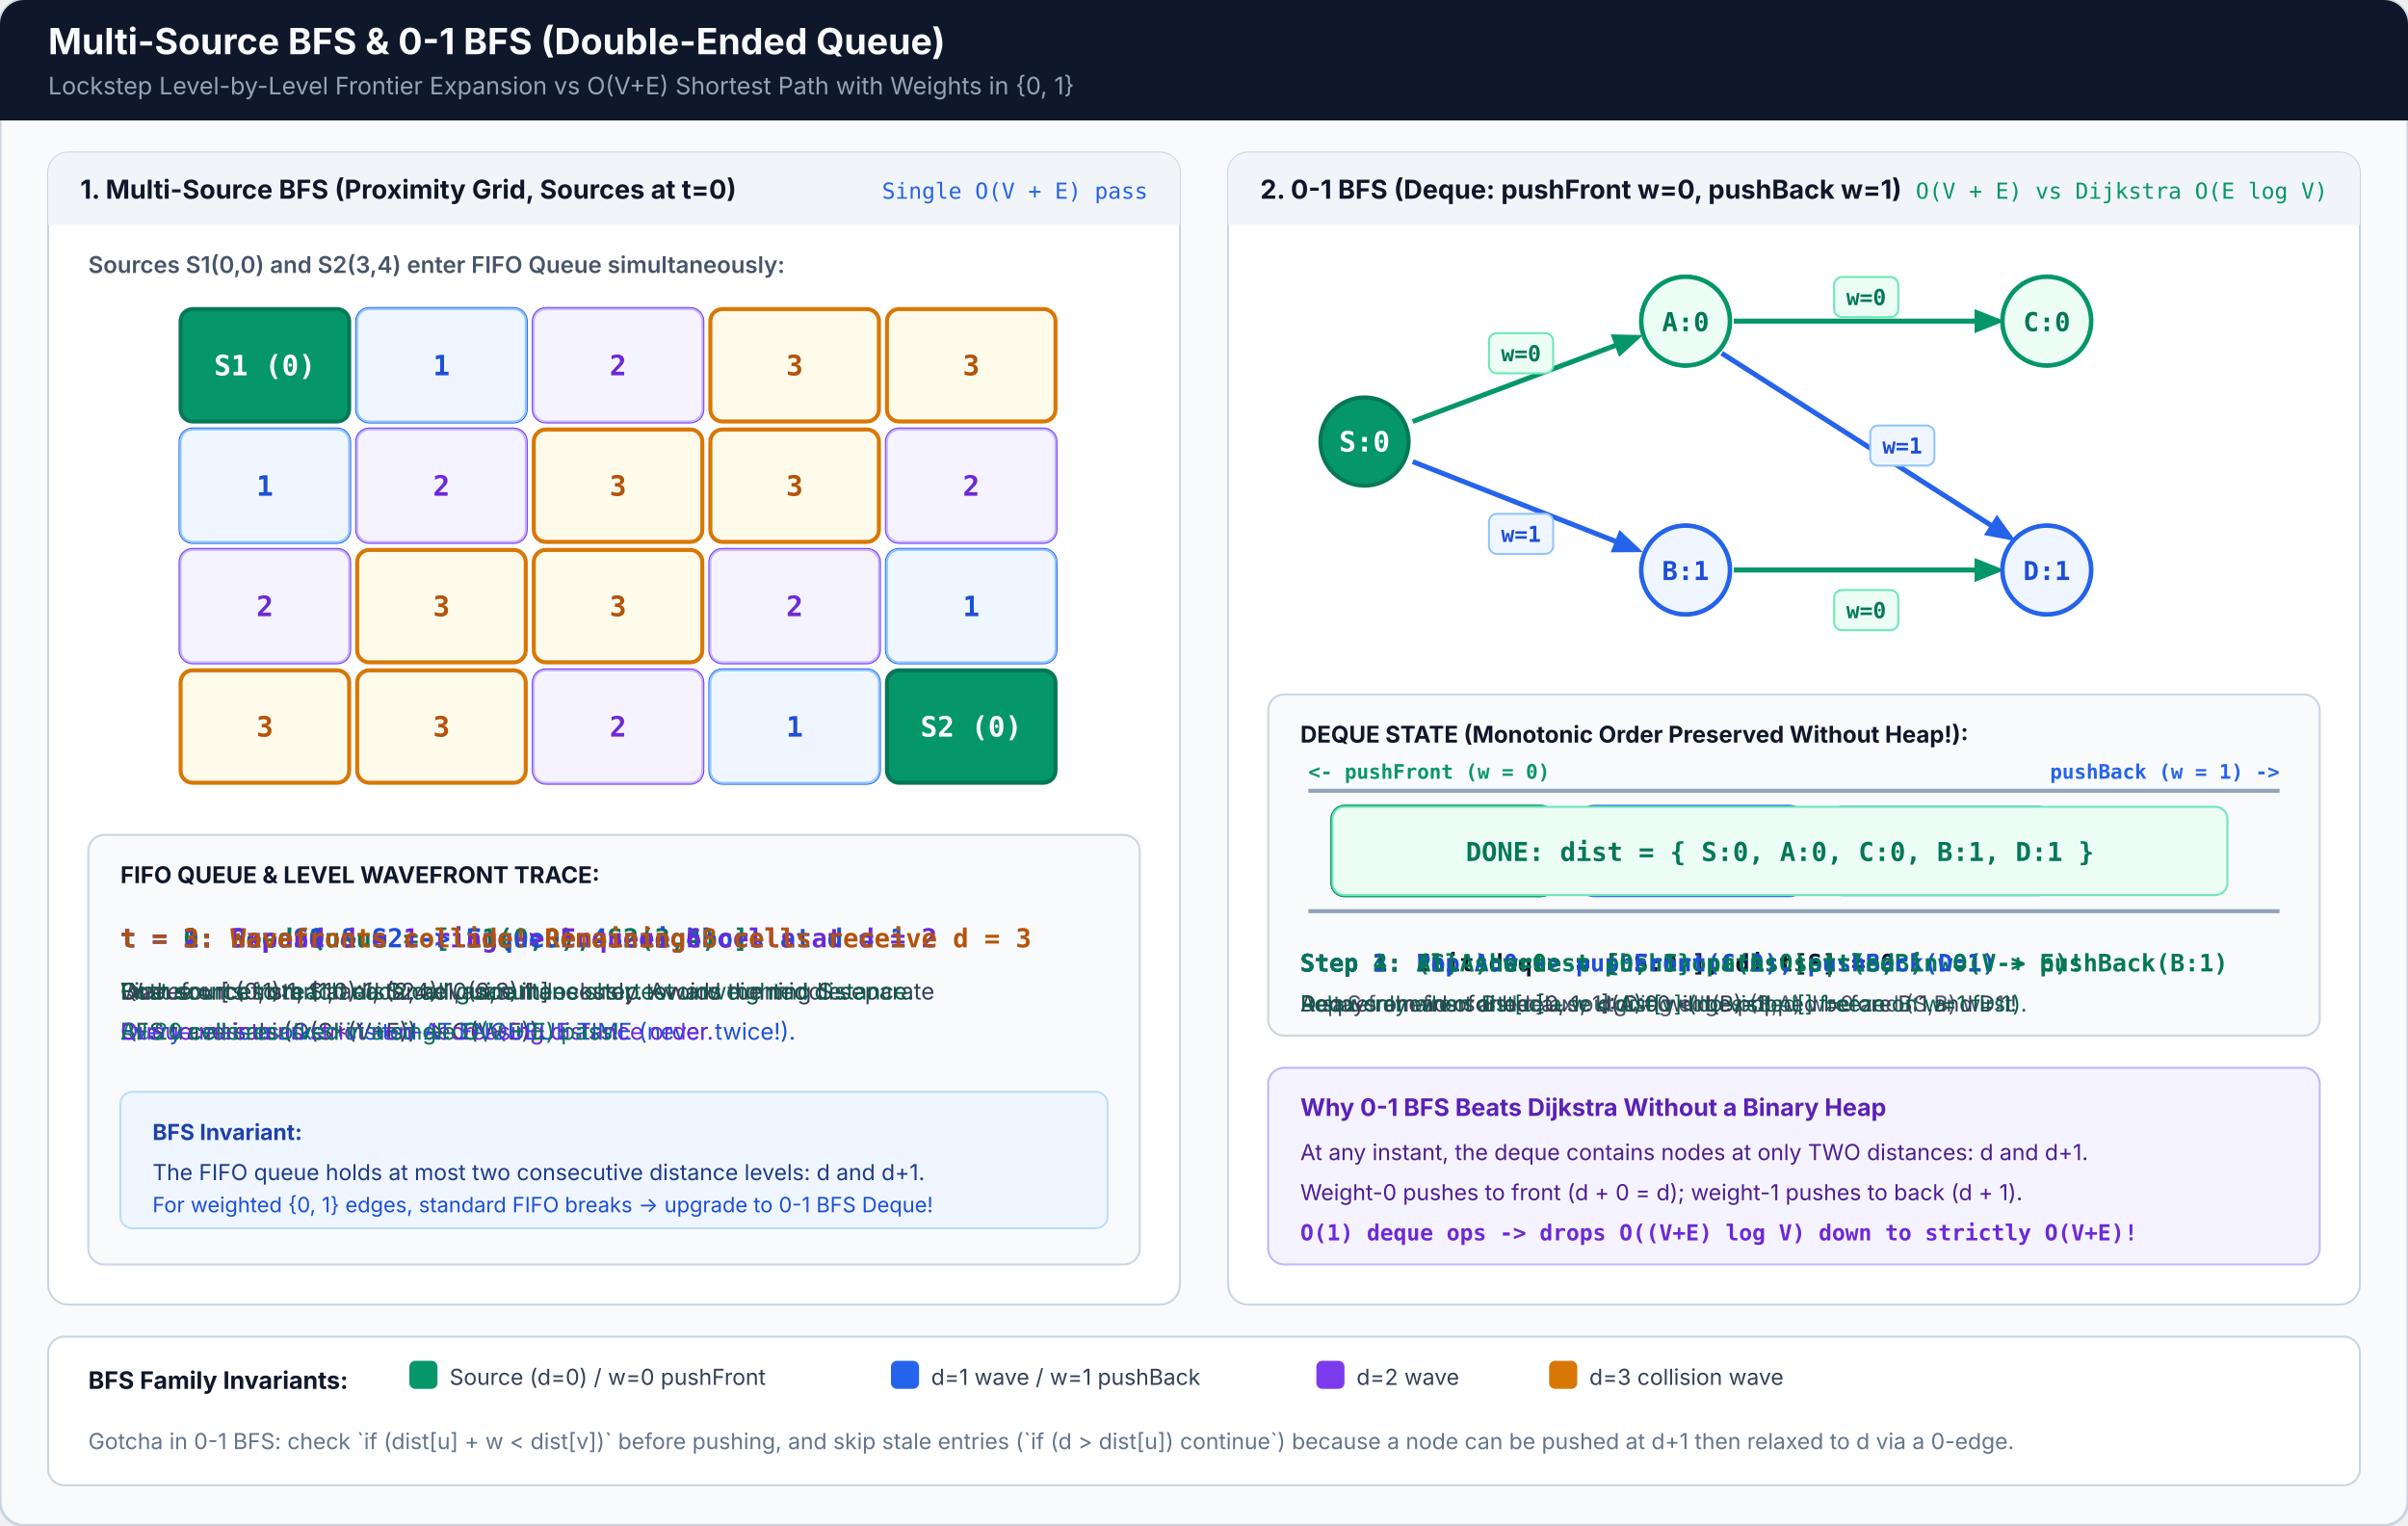
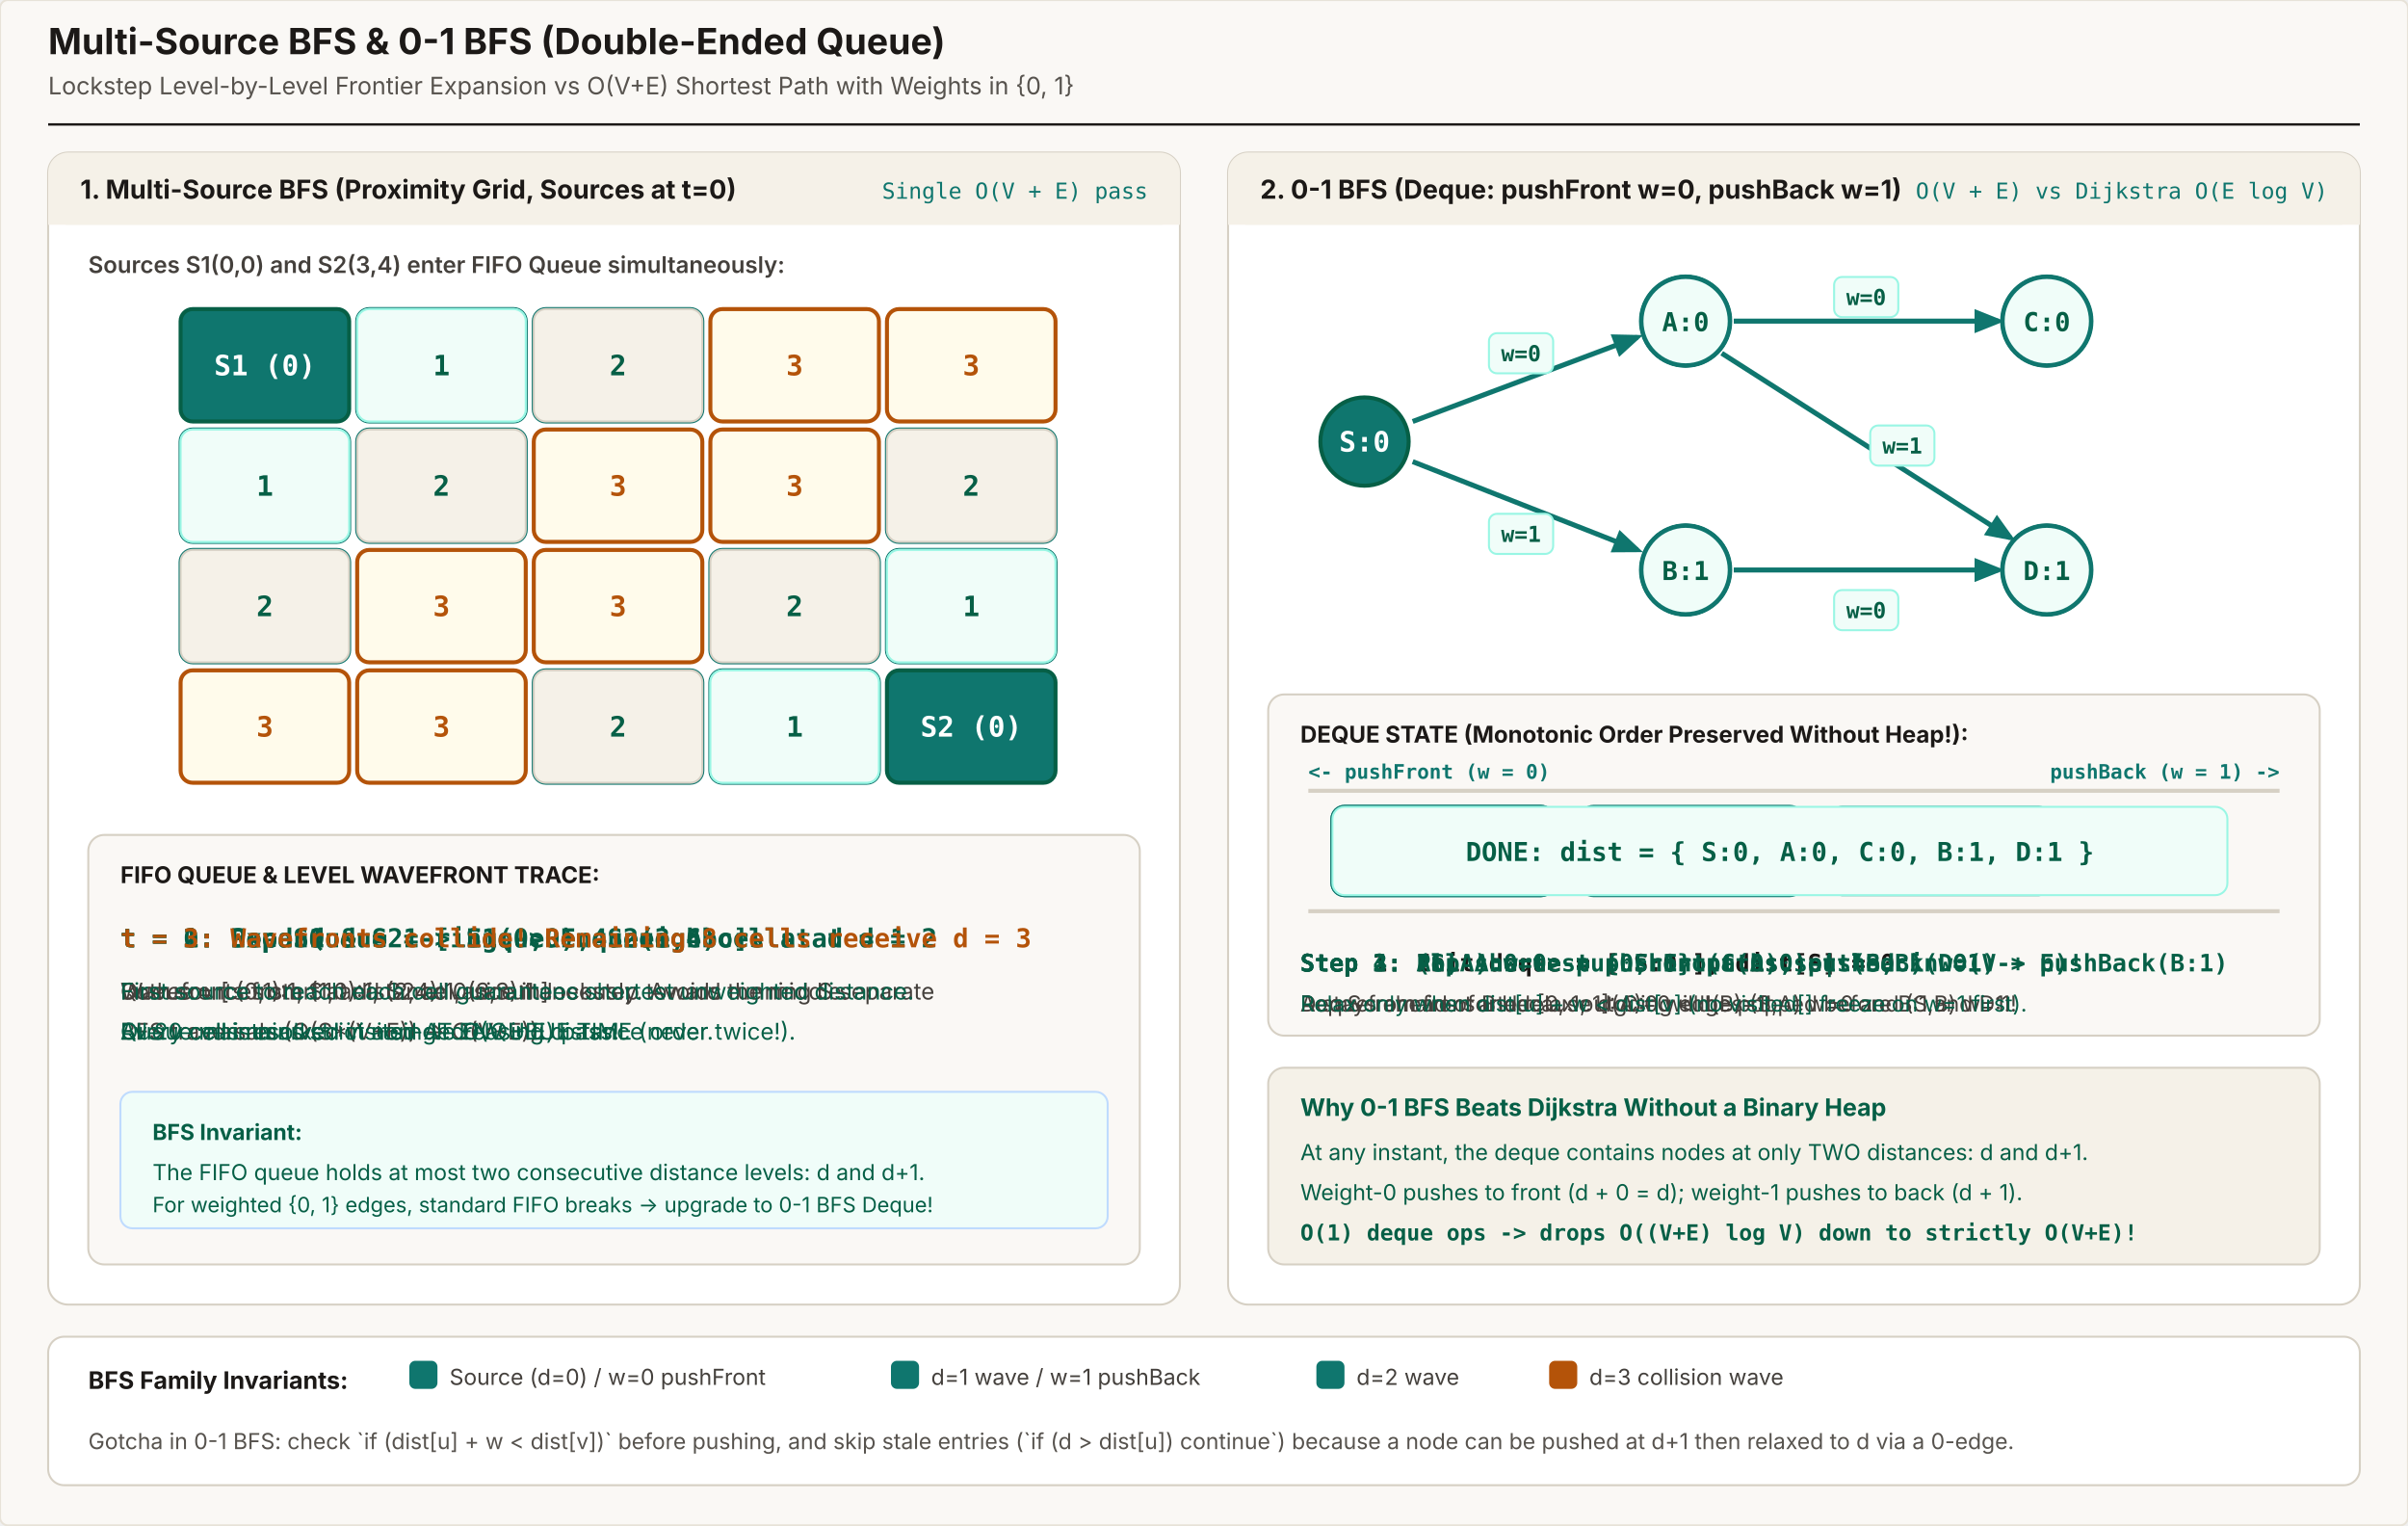
<svg xmlns="http://www.w3.org/2000/svg" viewBox="0 0 1200 760" width="1200" height="760" role="img" aria-labelledby="title desc">
  <defs>
    <marker id="arrow-slate" viewBox="0 0 10 10" refX="8" refY="5" markerWidth="6" markerHeight="6" orient="auto-start-reverse">
-       <path d="M 0 1 L 10 5 L 0 9 z" fill="#64748b" />
+       <path d="M 0 1 L 10 5 L 0 9 z" fill="#57534e" />
    </marker>
    <marker id="arrow-emerald" viewBox="0 0 10 10" refX="8" refY="5" markerWidth="6" markerHeight="6" orient="auto-start-reverse">
-       <path d="M 0 1 L 10 5 L 0 9 z" fill="#059669" />
+       <path d="M 0 1 L 10 5 L 0 9 z" fill="#0f766e" />
    </marker>
    <marker id="arrow-blue" viewBox="0 0 10 10" refX="8" refY="5" markerWidth="6" markerHeight="6" orient="auto-start-reverse">
-       <path d="M 0 1 L 10 5 L 0 9 z" fill="#2563eb" />
+       <path d="M 0 1 L 10 5 L 0 9 z" fill="#0f766e" />
    </marker>
    <style>
      .sans { font-family: ui-sans-serif, system-ui, -apple-system, sans-serif; }
      .mono { font-family: ui-monospace, SFMono-Regular, Menlo, monospace; }

      /* 4-step 10s cycle */
      @keyframes b1 { 0%, 23% { opacity: 1; } 25%, 100% { opacity: 0; } }
      @keyframes b2 { 0%, 23% { opacity: 0; } 25%, 48% { opacity: 1; } 50%, 100% { opacity: 0; } }
      @keyframes b3 { 0%, 48% { opacity: 0; } 50%, 73% { opacity: 1; } 75%, 100% { opacity: 0; } }
      @keyframes b4 { 0%, 73% { opacity: 0; } 75%, 100% { opacity: 1; } }

      .bfs-1 { animation: b1 10s linear infinite; }
      .bfs-2 { animation: b2 10s linear infinite; }
      .bfs-3 { animation: b3 10s linear infinite; }
      .bfs-4 { animation: b4 10s linear infinite; }

      @media (prefers-reduced-motion: reduce) {
        .bfs-1, .bfs-2, .bfs-3, .bfs-4 { animation: none !important; }
        .bfs-1, .bfs-2, .bfs-3 { opacity: 0; }
        .bfs-4 { opacity: 1; }
      }
    </style>
  </defs>
-   <rect x="0" y="0" width="1200" height="760" rx="12" fill="#f8fafc" stroke="#cbd5e1" stroke-width="1.5" />
-   <rect x="0" y="0" width="1200" height="60" rx="12" fill="#0f172a" />
-   <rect x="0" y="44" width="1200" height="16" fill="#0f172a" />
-   <text x="24" y="27" class="sans" font-size="18" font-weight="700" fill="#f8fafc">Multi-Source BFS &amp; 0-1 BFS (Double-Ended Queue)</text>
-   <text x="24" y="47" class="sans" font-size="12" fill="#94a3b8">Lockstep Level-by-Level Frontier Expansion vs O(V+E) Shortest Path with Weights in {0, 1}</text>
-   <rect x="24" y="76" width="564" height="574" rx="10" fill="#ffffff" stroke="#cbd5e1" />
-   <rect x="24" y="76" width="564" height="36" rx="10" fill="#f1f5f9" />
-   <rect x="24" y="102" width="564" height="10" fill="#f1f5f9" />
-   <text x="40" y="99" class="sans" font-size="13" font-weight="700" fill="#0f172a">1. Multi-Source BFS (Proximity Grid, Sources at t=0)</text>
-   <text x="572" y="99" class="mono" font-size="11" fill="#2563eb" text-anchor="end">Single O(V + E) pass</text>
-   <text x="44" y="136" class="sans" font-size="11.5" font-weight="600" fill="#475569">Sources S1(0,0) and S2(3,4) enter FIFO Queue simultaneously:</text>
+   <rect x="0" y="0" width="1200" height="760" rx="4" fill="#faf8f5" stroke="#e7e2d8" stroke-width="1" />
+   <line x1="24" y1="62" x2="1176" y2="62" stroke="#1c1917" stroke-width="1.2" />
+   <text x="24" y="27" class="sans" font-size="18" font-weight="700" fill="#1c1917" font-family="Georgia, 'Times New Roman', serif">Multi-Source BFS &amp; 0-1 BFS (Double-Ended Queue)</text>
+   <text x="24" y="47" class="sans" font-size="12" fill="#57534e" font-family="ui-sans-serif, system-ui, -apple-system, sans-serif">Lockstep Level-by-Level Frontier Expansion vs O(V+E) Shortest Path with Weights in {0, 1}</text>
+   <rect x="24" y="76" width="564" height="574" rx="10" fill="#ffffff" stroke="#d6d0c4" />
+   <rect x="24" y="76" width="564" height="36" rx="10" fill="#f5f1e8" />
+   <rect x="24" y="102" width="564" height="10" fill="#f5f1e8" />
+   <text x="40" y="99" class="sans" font-size="13" font-weight="700" fill="#1c1917">1. Multi-Source BFS (Proximity Grid, Sources at t=0)</text>
+   <text x="572" y="99" class="mono" font-size="11" fill="#0f766e" text-anchor="end">Single O(V + E) pass</text>
+   <text x="44" y="136" class="sans" font-size="11.5" font-weight="600" fill="#44403c">Sources S1(0,0) and S2(3,4) enter FIFO Queue simultaneously:</text>
  <g transform="translate(90, 154)" class="mono" font-size="14" font-weight="700" text-anchor="middle">
-     <g fill="#f8fafc" stroke="#cbd5e1" stroke-width="1.5">
+     <g fill="#faf8f5" stroke="#d6d0c4" stroke-width="1.5">
      <rect x="0" y="0" width="84" height="56" rx="6" />
      <rect x="88" y="0" width="84" height="56" rx="6" />
      <rect x="176" y="0" width="84" height="56" rx="6" />
      <rect x="264" y="0" width="84" height="56" rx="6" />
      <rect x="352" y="0" width="84" height="56" rx="6" />
      <rect x="0" y="60" width="84" height="56" rx="6" />
      <rect x="88" y="60" width="84" height="56" rx="6" />
      <rect x="176" y="60" width="84" height="56" rx="6" />
      <rect x="264" y="60" width="84" height="56" rx="6" />
      <rect x="352" y="60" width="84" height="56" rx="6" />
      <rect x="0" y="120" width="84" height="56" rx="6" />
      <rect x="88" y="120" width="84" height="56" rx="6" />
      <rect x="176" y="120" width="84" height="56" rx="6" />
      <rect x="264" y="120" width="84" height="56" rx="6" />
      <rect x="352" y="120" width="84" height="56" rx="6" />
      <rect x="0" y="180" width="84" height="56" rx="6" />
      <rect x="88" y="180" width="84" height="56" rx="6" />
      <rect x="176" y="180" width="84" height="56" rx="6" />
      <rect x="264" y="180" width="84" height="56" rx="6" />
      <rect x="352" y="180" width="84" height="56" rx="6" />
    </g>
    <g>
-       <rect x="0" y="0" width="84" height="56" rx="6" fill="#059669" stroke="#047857" stroke-width="2" />
+       <rect x="0" y="0" width="84" height="56" rx="6" fill="#0f766e" stroke="#065f46" stroke-width="2" />
      <text x="42" y="33" fill="#ffffff">S1 (0)</text>
-       <rect x="352" y="180" width="84" height="56" rx="6" fill="#059669" stroke="#047857" stroke-width="2" />
+       <rect x="352" y="180" width="84" height="56" rx="6" fill="#0f766e" stroke="#065f46" stroke-width="2" />
      <text x="394" y="213" fill="#ffffff">S2 (0)</text>
    </g>
    <g class="bfs-2">
-       <rect x="88" y="0" width="84" height="56" rx="6" fill="#dbeafe" stroke="#2563eb" stroke-width="2" />
-       <text x="130" y="33" fill="#1d4ed8">1</text>
-       <rect x="0" y="60" width="84" height="56" rx="6" fill="#dbeafe" stroke="#2563eb" stroke-width="2" />
-       <text x="42" y="93" fill="#1d4ed8">1</text>
-       <rect x="352" y="120" width="84" height="56" rx="6" fill="#dbeafe" stroke="#2563eb" stroke-width="2" />
-       <text x="394" y="153" fill="#1d4ed8">1</text>
-       <rect x="264" y="180" width="84" height="56" rx="6" fill="#dbeafe" stroke="#2563eb" stroke-width="2" />
-       <text x="306" y="213" fill="#1d4ed8">1</text>
+       <rect x="88" y="0" width="84" height="56" rx="6" fill="#f0fdf9" stroke="#0f766e" stroke-width="2" />
+       <text x="130" y="33" fill="#065f46">1</text>
+       <rect x="0" y="60" width="84" height="56" rx="6" fill="#f0fdf9" stroke="#0f766e" stroke-width="2" />
+       <text x="42" y="93" fill="#065f46">1</text>
+       <rect x="352" y="120" width="84" height="56" rx="6" fill="#f0fdf9" stroke="#0f766e" stroke-width="2" />
+       <text x="394" y="153" fill="#065f46">1</text>
+       <rect x="264" y="180" width="84" height="56" rx="6" fill="#f0fdf9" stroke="#0f766e" stroke-width="2" />
+       <text x="306" y="213" fill="#065f46">1</text>
    </g>
    <g class="bfs-3">
-       <rect x="88" y="0" width="84" height="56" rx="6" fill="#eff6ff" stroke="#93c5fd" />
-       <text x="130" y="33" fill="#1d4ed8">1</text>
-       <rect x="0" y="60" width="84" height="56" rx="6" fill="#eff6ff" stroke="#93c5fd" />
-       <text x="42" y="93" fill="#1d4ed8">1</text>
-       <rect x="352" y="120" width="84" height="56" rx="6" fill="#eff6ff" stroke="#93c5fd" />
-       <text x="394" y="153" fill="#1d4ed8">1</text>
-       <rect x="264" y="180" width="84" height="56" rx="6" fill="#eff6ff" stroke="#93c5fd" />
-       <text x="306" y="213" fill="#1d4ed8">1</text>
-       <rect x="176" y="0" width="84" height="56" rx="6" fill="#ede9fe" stroke="#7c3aed" stroke-width="2" />
-       <text x="218" y="33" fill="#6d28d9">2</text>
-       <rect x="88" y="60" width="84" height="56" rx="6" fill="#ede9fe" stroke="#7c3aed" stroke-width="2" />
-       <text x="130" y="93" fill="#6d28d9">2</text>
-       <rect x="0" y="120" width="84" height="56" rx="6" fill="#ede9fe" stroke="#7c3aed" stroke-width="2" />
-       <text x="42" y="153" fill="#6d28d9">2</text>
-       <rect x="352" y="60" width="84" height="56" rx="6" fill="#ede9fe" stroke="#7c3aed" stroke-width="2" />
-       <text x="394" y="93" fill="#6d28d9">2</text>
-       <rect x="264" y="120" width="84" height="56" rx="6" fill="#ede9fe" stroke="#7c3aed" stroke-width="2" />
-       <text x="306" y="153" fill="#6d28d9">2</text>
-       <rect x="176" y="180" width="84" height="56" rx="6" fill="#ede9fe" stroke="#7c3aed" stroke-width="2" />
-       <text x="218" y="213" fill="#6d28d9">2</text>
+       <rect x="88" y="0" width="84" height="56" rx="6" fill="#f0fdf9" stroke="#99f6e4" />
+       <text x="130" y="33" fill="#065f46">1</text>
+       <rect x="0" y="60" width="84" height="56" rx="6" fill="#f0fdf9" stroke="#99f6e4" />
+       <text x="42" y="93" fill="#065f46">1</text>
+       <rect x="352" y="120" width="84" height="56" rx="6" fill="#f0fdf9" stroke="#99f6e4" />
+       <text x="394" y="153" fill="#065f46">1</text>
+       <rect x="264" y="180" width="84" height="56" rx="6" fill="#f0fdf9" stroke="#99f6e4" />
+       <text x="306" y="213" fill="#065f46">1</text>
+       <rect x="176" y="0" width="84" height="56" rx="6" fill="#f5f1e8" stroke="#0f766e" stroke-width="2" />
+       <text x="218" y="33" fill="#065f46">2</text>
+       <rect x="88" y="60" width="84" height="56" rx="6" fill="#f5f1e8" stroke="#0f766e" stroke-width="2" />
+       <text x="130" y="93" fill="#065f46">2</text>
+       <rect x="0" y="120" width="84" height="56" rx="6" fill="#f5f1e8" stroke="#0f766e" stroke-width="2" />
+       <text x="42" y="153" fill="#065f46">2</text>
+       <rect x="352" y="60" width="84" height="56" rx="6" fill="#f5f1e8" stroke="#0f766e" stroke-width="2" />
+       <text x="394" y="93" fill="#065f46">2</text>
+       <rect x="264" y="120" width="84" height="56" rx="6" fill="#f5f1e8" stroke="#0f766e" stroke-width="2" />
+       <text x="306" y="153" fill="#065f46">2</text>
+       <rect x="176" y="180" width="84" height="56" rx="6" fill="#f5f1e8" stroke="#0f766e" stroke-width="2" />
+       <text x="218" y="213" fill="#065f46">2</text>
    </g>
    <g class="bfs-4">
-       <rect x="88" y="0" width="84" height="56" rx="6" fill="#eff6ff" stroke="#93c5fd" />
-       <text x="130" y="33" fill="#1d4ed8">1</text>
-       <rect x="0" y="60" width="84" height="56" rx="6" fill="#eff6ff" stroke="#93c5fd" />
-       <text x="42" y="93" fill="#1d4ed8">1</text>
-       <rect x="352" y="120" width="84" height="56" rx="6" fill="#eff6ff" stroke="#93c5fd" />
-       <text x="394" y="153" fill="#1d4ed8">1</text>
-       <rect x="264" y="180" width="84" height="56" rx="6" fill="#eff6ff" stroke="#93c5fd" />
-       <text x="306" y="213" fill="#1d4ed8">1</text>
-       <rect x="176" y="0" width="84" height="56" rx="6" fill="#f5f3ff" stroke="#c4b5fd" />
-       <text x="218" y="33" fill="#6d28d9">2</text>
-       <rect x="88" y="60" width="84" height="56" rx="6" fill="#f5f3ff" stroke="#c4b5fd" />
-       <text x="130" y="93" fill="#6d28d9">2</text>
-       <rect x="0" y="120" width="84" height="56" rx="6" fill="#f5f3ff" stroke="#c4b5fd" />
-       <text x="42" y="153" fill="#6d28d9">2</text>
-       <rect x="352" y="60" width="84" height="56" rx="6" fill="#f5f3ff" stroke="#c4b5fd" />
-       <text x="394" y="93" fill="#6d28d9">2</text>
-       <rect x="264" y="120" width="84" height="56" rx="6" fill="#f5f3ff" stroke="#c4b5fd" />
-       <text x="306" y="153" fill="#6d28d9">2</text>
-       <rect x="176" y="180" width="84" height="56" rx="6" fill="#f5f3ff" stroke="#c4b5fd" />
-       <text x="218" y="213" fill="#6d28d9">2</text>
-       <rect x="264" y="0" width="84" height="56" rx="6" fill="#fffbeb" stroke="#d97706" stroke-width="2" />
+       <rect x="88" y="0" width="84" height="56" rx="6" fill="#f0fdf9" stroke="#99f6e4" />
+       <text x="130" y="33" fill="#065f46">1</text>
+       <rect x="0" y="60" width="84" height="56" rx="6" fill="#f0fdf9" stroke="#99f6e4" />
+       <text x="42" y="93" fill="#065f46">1</text>
+       <rect x="352" y="120" width="84" height="56" rx="6" fill="#f0fdf9" stroke="#99f6e4" />
+       <text x="394" y="153" fill="#065f46">1</text>
+       <rect x="264" y="180" width="84" height="56" rx="6" fill="#f0fdf9" stroke="#99f6e4" />
+       <text x="306" y="213" fill="#065f46">1</text>
+       <rect x="176" y="0" width="84" height="56" rx="6" fill="#f5f1e8" stroke="#d6d0c4" />
+       <text x="218" y="33" fill="#065f46">2</text>
+       <rect x="88" y="60" width="84" height="56" rx="6" fill="#f5f1e8" stroke="#d6d0c4" />
+       <text x="130" y="93" fill="#065f46">2</text>
+       <rect x="0" y="120" width="84" height="56" rx="6" fill="#f5f1e8" stroke="#d6d0c4" />
+       <text x="42" y="153" fill="#065f46">2</text>
+       <rect x="352" y="60" width="84" height="56" rx="6" fill="#f5f1e8" stroke="#d6d0c4" />
+       <text x="394" y="93" fill="#065f46">2</text>
+       <rect x="264" y="120" width="84" height="56" rx="6" fill="#f5f1e8" stroke="#d6d0c4" />
+       <text x="306" y="153" fill="#065f46">2</text>
+       <rect x="176" y="180" width="84" height="56" rx="6" fill="#f5f1e8" stroke="#d6d0c4" />
+       <text x="218" y="213" fill="#065f46">2</text>
+       <rect x="264" y="0" width="84" height="56" rx="6" fill="#fffbeb" stroke="#b45309" stroke-width="2" />
      <text x="306" y="33" fill="#b45309">3</text>
-       <rect x="352" y="0" width="84" height="56" rx="6" fill="#fffbeb" stroke="#d97706" stroke-width="2" />
+       <rect x="352" y="0" width="84" height="56" rx="6" fill="#fffbeb" stroke="#b45309" stroke-width="2" />
      <text x="394" y="33" fill="#b45309">3</text>
-       <rect x="176" y="60" width="84" height="56" rx="6" fill="#fffbeb" stroke="#d97706" stroke-width="2" />
+       <rect x="176" y="60" width="84" height="56" rx="6" fill="#fffbeb" stroke="#b45309" stroke-width="2" />
      <text x="218" y="93" fill="#b45309">3</text>
-       <rect x="264" y="60" width="84" height="56" rx="6" fill="#fffbeb" stroke="#d97706" stroke-width="2" />
+       <rect x="264" y="60" width="84" height="56" rx="6" fill="#fffbeb" stroke="#b45309" stroke-width="2" />
      <text x="306" y="93" fill="#b45309">3</text>
-       <rect x="88" y="120" width="84" height="56" rx="6" fill="#fffbeb" stroke="#d97706" stroke-width="2" />
+       <rect x="88" y="120" width="84" height="56" rx="6" fill="#fffbeb" stroke="#b45309" stroke-width="2" />
      <text x="130" y="153" fill="#b45309">3</text>
-       <rect x="176" y="120" width="84" height="56" rx="6" fill="#fffbeb" stroke="#d97706" stroke-width="2" />
+       <rect x="176" y="120" width="84" height="56" rx="6" fill="#fffbeb" stroke="#b45309" stroke-width="2" />
      <text x="218" y="153" fill="#b45309">3</text>
-       <rect x="0" y="180" width="84" height="56" rx="6" fill="#fffbeb" stroke="#d97706" stroke-width="2" />
+       <rect x="0" y="180" width="84" height="56" rx="6" fill="#fffbeb" stroke="#b45309" stroke-width="2" />
      <text x="42" y="213" fill="#b45309">3</text>
-       <rect x="88" y="180" width="84" height="56" rx="6" fill="#fffbeb" stroke="#d97706" stroke-width="2" />
+       <rect x="88" y="180" width="84" height="56" rx="6" fill="#fffbeb" stroke="#b45309" stroke-width="2" />
      <text x="130" y="213" fill="#b45309">3</text>
    </g>
  </g>
-   <rect x="44" y="416" width="524" height="214" rx="8" fill="#f8fafc" stroke="#cbd5e1" />
-   <text x="60" y="440" class="sans" font-size="11.5" font-weight="700" fill="#0f172a">FIFO QUEUE &amp; LEVEL WAVEFRONT TRACE:</text>
+   <rect x="44" y="416" width="524" height="214" rx="8" fill="#faf8f5" stroke="#d6d0c4" />
+   <text x="60" y="440" class="sans" font-size="11.5" font-weight="700" fill="#1c1917">FIFO QUEUE &amp; LEVEL WAVEFRONT TRACE:</text>
  <g class="bfs-1">
-     <text x="60" y="472" class="mono" font-size="13" font-weight="700" fill="#047857">t = 0: Seed Queue = [ S1(0,0), S2(3,4) ]</text>
-     <text x="60" y="498" class="sans" font-size="11.5" fill="#334155">Both sources start at distance 0 simultaneously. Avoids running S separate</text>
-     <text x="60" y="518" class="sans" font-size="11.5" fill="#334155">BFS traversals (O(S*(V+E)) -&gt; O(V+E)).</text>
+     <text x="60" y="472" class="mono" font-size="13" font-weight="700" fill="#065f46">t = 0: Seed Queue = [ S1(0,0), S2(3,4) ]</text>
+     <text x="60" y="498" class="sans" font-size="11.5" fill="#44403c">Both sources start at distance 0 simultaneously. Avoids running S separate</text>
+     <text x="60" y="518" class="sans" font-size="11.5" fill="#44403c">BFS traversals (O(S*(V+E)) -&gt; O(V+E)).</text>
  </g>
  <g class="bfs-2">
-     <text x="60" y="472" class="mono" font-size="13" font-weight="700" fill="#1d4ed8">t = 1: Pop S1 &amp; S2 -&gt; Enqueue 4 neighbors at d = 1</text>
-     <text x="60" y="498" class="sans" font-size="11.5" fill="#334155">Queue = [ (0,1):1, (1,0):1, (2,4):1, (3,3):1 ]</text>
-     <text x="60" y="518" class="sans" font-size="11.5" fill="#1d4ed8">Every cell is marked visited AT ENQUEUE TIME (never twice!).</text>
+     <text x="60" y="472" class="mono" font-size="13" font-weight="700" fill="#065f46">t = 1: Pop S1 &amp; S2 -&gt; Enqueue 4 neighbors at d = 1</text>
+     <text x="60" y="498" class="sans" font-size="11.5" fill="#44403c">Queue = [ (0,1):1, (1,0):1, (2,4):1, (3,3):1 ]</text>
+     <text x="60" y="518" class="sans" font-size="11.5" fill="#065f46">Every cell is marked visited AT ENQUEUE TIME (never twice!).</text>
  </g>
  <g class="bfs-3">
-     <text x="60" y="472" class="mono" font-size="13" font-weight="700" fill="#6d28d9">t = 2: Expand d = 1 ring -&gt; Enqueue 6 cells at d = 2</text>
-     <text x="60" y="498" class="sans" font-size="11.5" fill="#334155">Wavefronts from S1 and S2 advance in lockstep toward the middle.</text>
-     <text x="60" y="518" class="sans" font-size="11.5" fill="#6d28d9">Queue maintains strict non-decreasing distance order.</text>
+     <text x="60" y="472" class="mono" font-size="13" font-weight="700" fill="#065f46">t = 2: Expand d = 1 ring -&gt; Enqueue 6 cells at d = 2</text>
+     <text x="60" y="498" class="sans" font-size="11.5" fill="#44403c">Wavefronts from S1 and S2 advance in lockstep toward the middle.</text>
+     <text x="60" y="518" class="sans" font-size="11.5" fill="#065f46">Queue maintains strict non-decreasing distance order.</text>
  </g>
  <g class="bfs-4">
    <text x="60" y="472" class="mono" font-size="13" font-weight="700" fill="#b45309">t = 3: Wavefronts collide! Remaining 8 cells receive d = 3</text>
    <text x="60" y="498" class="sans" font-size="11.5" fill="#065f46">First source to reach each cell guarantees shortest unweighted distance.</text>
-     <text x="60" y="518" class="sans" font-size="11.5" fill="#047857">All 20 cells resolved in a single O(V + E) pass!</text>
-   </g>
-   <rect x="60" y="544" width="492" height="68" rx="6" fill="#eff6ff" stroke="#bfdbfe" />
-   <text x="76" y="568" class="sans" font-size="11" font-weight="700" fill="#1e40af">BFS Invariant:</text>
-   <text x="76" y="588" class="sans" font-size="11" fill="#1e3a8a">The FIFO queue holds at most two consecutive distance levels: d and d+1.</text>
-   <text x="76" y="604" class="sans" font-size="10.5" fill="#1d4ed8">For weighted {0, 1} edges, standard FIFO breaks -&gt; upgrade to 0-1 BFS Deque!</text>
-   <rect x="612" y="76" width="564" height="574" rx="10" fill="#ffffff" stroke="#cbd5e1" />
-   <rect x="612" y="76" width="564" height="36" rx="10" fill="#f1f5f9" />
-   <rect x="612" y="102" width="564" height="10" fill="#f1f5f9" />
-   <text x="628" y="99" class="sans" font-size="13" font-weight="700" fill="#0f172a">2. 0-1 BFS (Deque: pushFront w=0, pushBack w=1)</text>
-   <text x="1160" y="99" class="mono" font-size="11" fill="#059669" text-anchor="end">O(V + E) vs Dijkstra O(E log V)</text>
+     <text x="60" y="518" class="sans" font-size="11.5" fill="#065f46">All 20 cells resolved in a single O(V + E) pass!</text>
+   </g>
+   <rect x="60" y="544" width="492" height="68" rx="6" fill="#f0fdf9" stroke="#bfdbfe" />
+   <text x="76" y="568" class="sans" font-size="11" font-weight="700" fill="#065f46">BFS Invariant:</text>
+   <text x="76" y="588" class="sans" font-size="11" fill="#065f46">The FIFO queue holds at most two consecutive distance levels: d and d+1.</text>
+   <text x="76" y="604" class="sans" font-size="10.5" fill="#065f46">For weighted {0, 1} edges, standard FIFO breaks -&gt; upgrade to 0-1 BFS Deque!</text>
+   <rect x="612" y="76" width="564" height="574" rx="10" fill="#ffffff" stroke="#d6d0c4" />
+   <rect x="612" y="76" width="564" height="36" rx="10" fill="#f5f1e8" />
+   <rect x="612" y="102" width="564" height="10" fill="#f5f1e8" />
+   <text x="628" y="99" class="sans" font-size="13" font-weight="700" fill="#1c1917">2. 0-1 BFS (Deque: pushFront w=0, pushBack w=1)</text>
+   <text x="1160" y="99" class="mono" font-size="11" fill="#0f766e" text-anchor="end">O(V + E) vs Dijkstra O(E log V)</text>
  <g stroke-width="2.5" fill="none">
-     <line x1="704" y1="210" x2="816" y2="168" stroke="#059669" marker-end="url(#arrow-emerald)" />
-     <line x1="864" y1="160" x2="996" y2="160" stroke="#059669" marker-end="url(#arrow-emerald)" />
-     <line x1="864" y1="284" x2="996" y2="284" stroke="#059669" marker-end="url(#arrow-emerald)" />
-     <line x1="704" y1="230" x2="816" y2="274" stroke="#2563eb" marker-end="url(#arrow-blue)" />
-     <line x1="858" y1="176" x2="1002" y2="268" stroke="#2563eb" marker-end="url(#arrow-blue)" />
+     <line x1="704" y1="210" x2="816" y2="168" stroke="#0f766e" marker-end="url(#arrow-emerald)" />
+     <line x1="864" y1="160" x2="996" y2="160" stroke="#0f766e" marker-end="url(#arrow-emerald)" />
+     <line x1="864" y1="284" x2="996" y2="284" stroke="#0f766e" marker-end="url(#arrow-emerald)" />
+     <line x1="704" y1="230" x2="816" y2="274" stroke="#0f766e" marker-end="url(#arrow-blue)" />
+     <line x1="858" y1="176" x2="1002" y2="268" stroke="#0f766e" marker-end="url(#arrow-blue)" />
  </g>
  <g class="mono" font-size="11" font-weight="700" text-anchor="middle">
-     <rect x="742" y="166" width="32" height="20" rx="4" fill="#ecfdf5" stroke="#6ee7b7" />
-     <text x="758" y="180" fill="#047857">w=0</text>
-     <rect x="914" y="138" width="32" height="20" rx="4" fill="#ecfdf5" stroke="#6ee7b7" />
-     <text x="930" y="152" fill="#047857">w=0</text>
-     <rect x="914" y="294" width="32" height="20" rx="4" fill="#ecfdf5" stroke="#6ee7b7" />
-     <text x="930" y="308" fill="#047857">w=0</text>
-     <rect x="742" y="256" width="32" height="20" rx="4" fill="#eff6ff" stroke="#93c5fd" />
-     <text x="758" y="270" fill="#1d4ed8">w=1</text>
-     <rect x="932" y="212" width="32" height="20" rx="4" fill="#eff6ff" stroke="#93c5fd" />
-     <text x="948" y="226" fill="#1d4ed8">w=1</text>
+     <rect x="742" y="166" width="32" height="20" rx="4" fill="#f0fdf9" stroke="#99f6e4" />
+     <text x="758" y="180" fill="#065f46">w=0</text>
+     <rect x="914" y="138" width="32" height="20" rx="4" fill="#f0fdf9" stroke="#99f6e4" />
+     <text x="930" y="152" fill="#065f46">w=0</text>
+     <rect x="914" y="294" width="32" height="20" rx="4" fill="#f0fdf9" stroke="#99f6e4" />
+     <text x="930" y="308" fill="#065f46">w=0</text>
+     <rect x="742" y="256" width="32" height="20" rx="4" fill="#f0fdf9" stroke="#99f6e4" />
+     <text x="758" y="270" fill="#065f46">w=1</text>
+     <rect x="932" y="212" width="32" height="20" rx="4" fill="#f0fdf9" stroke="#99f6e4" />
+     <text x="948" y="226" fill="#065f46">w=1</text>
  </g>
  <g class="mono" font-size="14" font-weight="700" text-anchor="middle">
-     <circle cx="680" cy="220" r="22" fill="#059669" stroke="#047857" stroke-width="2" />
+     <circle cx="680" cy="220" r="22" fill="#0f766e" stroke="#065f46" stroke-width="2" />
    <text x="680" y="225" fill="#ffffff">S:0</text>
-     <circle cx="840" cy="160" r="22" fill="#f8fafc" stroke="#475569" stroke-width="2" />
-     <text x="840" y="165" fill="#0f172a">A</text>
-     <circle cx="840" cy="284" r="22" fill="#f8fafc" stroke="#475569" stroke-width="2" />
-     <text x="840" y="289" fill="#0f172a">B</text>
-     <circle cx="1020" cy="160" r="22" fill="#f8fafc" stroke="#475569" stroke-width="2" />
-     <text x="1020" y="165" fill="#0f172a">C</text>
-     <circle cx="1020" cy="284" r="22" fill="#f8fafc" stroke="#475569" stroke-width="2" />
-     <text x="1020" y="289" fill="#0f172a">D</text>
-   </g>
-   <rect x="632" y="346" width="524" height="170" rx="8" fill="#f8fafc" stroke="#cbd5e1" />
-   <text x="648" y="370" class="sans" font-size="11.5" font-weight="700" fill="#0f172a">DEQUE STATE (Monotonic Order Preserved Without Heap!):</text>
-   <line x1="652" y1="394" x2="1136" y2="394" stroke="#94a3b8" stroke-width="2" />
-   <line x1="652" y1="454" x2="1136" y2="454" stroke="#94a3b8" stroke-width="2" />
-   <text x="652" y="388" class="mono" font-size="10" font-weight="700" fill="#059669">&lt;- pushFront (w = 0)</text>
-   <text x="1136" y="388" class="mono" font-size="10" font-weight="700" fill="#2563eb" text-anchor="end">pushBack (w = 1) -&gt;</text>
+     <circle cx="840" cy="160" r="22" fill="#faf8f5" stroke="#44403c" stroke-width="2" />
+     <text x="840" y="165" fill="#1c1917">A</text>
+     <circle cx="840" cy="284" r="22" fill="#faf8f5" stroke="#44403c" stroke-width="2" />
+     <text x="840" y="289" fill="#1c1917">B</text>
+     <circle cx="1020" cy="160" r="22" fill="#faf8f5" stroke="#44403c" stroke-width="2" />
+     <text x="1020" y="165" fill="#1c1917">C</text>
+     <circle cx="1020" cy="284" r="22" fill="#faf8f5" stroke="#44403c" stroke-width="2" />
+     <text x="1020" y="289" fill="#1c1917">D</text>
+   </g>
+   <rect x="632" y="346" width="524" height="170" rx="8" fill="#faf8f5" stroke="#d6d0c4" />
+   <text x="648" y="370" class="sans" font-size="11.5" font-weight="700" fill="#1c1917">DEQUE STATE (Monotonic Order Preserved Without Heap!):</text>
+   <line x1="652" y1="394" x2="1136" y2="394" stroke="#d6d0c4" stroke-width="2" />
+   <line x1="652" y1="454" x2="1136" y2="454" stroke="#d6d0c4" stroke-width="2" />
+   <text x="652" y="388" class="mono" font-size="10" font-weight="700" fill="#0f766e">&lt;- pushFront (w = 0)</text>
+   <text x="1136" y="388" class="mono" font-size="10" font-weight="700" fill="#0f766e" text-anchor="end">pushBack (w = 1) -&gt;</text>
  <g class="bfs-1">
-     <rect x="664" y="402" width="104" height="44" rx="6" fill="#059669" />
+     <rect x="664" y="402" width="104" height="44" rx="6" fill="#0f766e" />
    <text x="716" y="429" class="mono" font-size="13" font-weight="700" fill="#ffffff" text-anchor="middle">S (d=0)</text>
-     <text x="648" y="484" class="mono" font-size="12" font-weight="700" fill="#0f172a">Step 1: Init deque = [ S:0 ], dist[S] = 0</text>
-     <text x="648" y="504" class="sans" font-size="11" fill="#475569">Pop S from front and relax outgoing edges (S,A) w=0 and (S,B) w=1.</text>
+     <text x="648" y="484" class="mono" font-size="12" font-weight="700" fill="#1c1917">Step 1: Init deque = [ S:0 ], dist[S] = 0</text>
+     <text x="648" y="504" class="sans" font-size="11" fill="#44403c">Pop S from front and relax outgoing edges (S,A) w=0 and (S,B) w=1.</text>
  </g>
  <g class="bfs-2">
-     <circle cx="840" cy="160" r="22" fill="#ecfdf5" stroke="#059669" stroke-width="2.5" />
-     <text x="840" y="165" class="mono" font-size="13" font-weight="700" fill="#047857" text-anchor="middle">A:0</text>
-     <circle cx="840" cy="284" r="22" fill="#eff6ff" stroke="#2563eb" stroke-width="2.5" />
-     <text x="840" y="289" class="mono" font-size="13" font-weight="700" fill="#1d4ed8" text-anchor="middle">B:1</text>
-     <rect x="664" y="402" width="110" height="44" rx="6" fill="#ecfdf5" stroke="#059669" stroke-width="2" />
-     <text x="719" y="429" class="mono" font-size="13" font-weight="700" fill="#047857" text-anchor="middle">A (d=0)</text>
-     <rect x="788" y="402" width="110" height="44" rx="6" fill="#eff6ff" stroke="#2563eb" stroke-width="2" />
-     <text x="843" y="429" class="mono" font-size="13" font-weight="700" fill="#1d4ed8" text-anchor="middle">B (d=1)</text>
-     <text x="648" y="484" class="mono" font-size="12" font-weight="700" fill="#047857">Step 2: (S,A) w=0 -&gt; pushFront(A:0) | (S,B) w=1 -&gt; pushBack(B:1)</text>
-     <text x="648" y="504" class="sans" font-size="11" fill="#334155">A stays ahead of B because d(A)=0 &lt; d(B)=1!</text>
+     <circle cx="840" cy="160" r="22" fill="#f0fdf9" stroke="#0f766e" stroke-width="2.5" />
+     <text x="840" y="165" class="mono" font-size="13" font-weight="700" fill="#065f46" text-anchor="middle">A:0</text>
+     <circle cx="840" cy="284" r="22" fill="#f0fdf9" stroke="#0f766e" stroke-width="2.5" />
+     <text x="840" y="289" class="mono" font-size="13" font-weight="700" fill="#065f46" text-anchor="middle">B:1</text>
+     <rect x="664" y="402" width="110" height="44" rx="6" fill="#f0fdf9" stroke="#0f766e" stroke-width="2" />
+     <text x="719" y="429" class="mono" font-size="13" font-weight="700" fill="#065f46" text-anchor="middle">A (d=0)</text>
+     <rect x="788" y="402" width="110" height="44" rx="6" fill="#f0fdf9" stroke="#0f766e" stroke-width="2" />
+     <text x="843" y="429" class="mono" font-size="13" font-weight="700" fill="#065f46" text-anchor="middle">B (d=1)</text>
+     <text x="648" y="484" class="mono" font-size="12" font-weight="700" fill="#065f46">Step 2: (S,A) w=0 -&gt; pushFront(A:0) | (S,B) w=1 -&gt; pushBack(B:1)</text>
+     <text x="648" y="504" class="sans" font-size="11" fill="#44403c">A stays ahead of B because d(A)=0 &lt; d(B)=1!</text>
  </g>
  <g class="bfs-3">
-     <circle cx="840" cy="160" r="22" fill="#ecfdf5" stroke="#059669" stroke-width="2" />
-     <text x="840" y="165" class="mono" font-size="13" font-weight="700" fill="#047857" text-anchor="middle">A:0</text>
-     <circle cx="1020" cy="160" r="22" fill="#ecfdf5" stroke="#059669" stroke-width="2.5" />
-     <text x="1020" y="165" class="mono" font-size="13" font-weight="700" fill="#047857" text-anchor="middle">C:0</text>
-     <circle cx="840" cy="284" r="22" fill="#eff6ff" stroke="#2563eb" stroke-width="2" />
-     <text x="840" y="289" class="mono" font-size="13" font-weight="700" fill="#1d4ed8" text-anchor="middle">B:1</text>
-     <circle cx="1020" cy="284" r="22" fill="#eff6ff" stroke="#2563eb" stroke-width="2.5" />
-     <text x="1020" y="289" class="mono" font-size="13" font-weight="700" fill="#1d4ed8" text-anchor="middle">D:1</text>
-     <rect x="664" y="402" width="110" height="44" rx="6" fill="#ecfdf5" stroke="#059669" stroke-width="2" />
-     <text x="719" y="429" class="mono" font-size="13" font-weight="700" fill="#047857" text-anchor="middle">C (d=0)</text>
-     <rect x="788" y="402" width="110" height="44" rx="6" fill="#eff6ff" stroke="#2563eb" />
-     <text x="843" y="429" class="mono" font-size="13" font-weight="700" fill="#1d4ed8" text-anchor="middle">B (d=1)</text>
-     <rect x="912" y="402" width="110" height="44" rx="6" fill="#eff6ff" stroke="#2563eb" />
-     <text x="967" y="429" class="mono" font-size="13" font-weight="700" fill="#1d4ed8" text-anchor="middle">D (d=1)</text>
-     <text x="648" y="484" class="mono" font-size="12" font-weight="700" fill="#1d4ed8">Step 3: Pop A:0 -&gt; pushFront(C:0), pushBack(D:1)</text>
-     <text x="648" y="504" class="sans" font-size="11" fill="#334155">Deque remains sorted [0, 1, 1]: C:0 will be popped before B:1 and D:1!</text>
+     <circle cx="840" cy="160" r="22" fill="#f0fdf9" stroke="#0f766e" stroke-width="2" />
+     <text x="840" y="165" class="mono" font-size="13" font-weight="700" fill="#065f46" text-anchor="middle">A:0</text>
+     <circle cx="1020" cy="160" r="22" fill="#f0fdf9" stroke="#0f766e" stroke-width="2.5" />
+     <text x="1020" y="165" class="mono" font-size="13" font-weight="700" fill="#065f46" text-anchor="middle">C:0</text>
+     <circle cx="840" cy="284" r="22" fill="#f0fdf9" stroke="#0f766e" stroke-width="2" />
+     <text x="840" y="289" class="mono" font-size="13" font-weight="700" fill="#065f46" text-anchor="middle">B:1</text>
+     <circle cx="1020" cy="284" r="22" fill="#f0fdf9" stroke="#0f766e" stroke-width="2.5" />
+     <text x="1020" y="289" class="mono" font-size="13" font-weight="700" fill="#065f46" text-anchor="middle">D:1</text>
+     <rect x="664" y="402" width="110" height="44" rx="6" fill="#f0fdf9" stroke="#0f766e" stroke-width="2" />
+     <text x="719" y="429" class="mono" font-size="13" font-weight="700" fill="#065f46" text-anchor="middle">C (d=0)</text>
+     <rect x="788" y="402" width="110" height="44" rx="6" fill="#f0fdf9" stroke="#0f766e" />
+     <text x="843" y="429" class="mono" font-size="13" font-weight="700" fill="#065f46" text-anchor="middle">B (d=1)</text>
+     <rect x="912" y="402" width="110" height="44" rx="6" fill="#f0fdf9" stroke="#0f766e" />
+     <text x="967" y="429" class="mono" font-size="13" font-weight="700" fill="#065f46" text-anchor="middle">D (d=1)</text>
+     <text x="648" y="484" class="mono" font-size="12" font-weight="700" fill="#065f46">Step 3: Pop A:0 -&gt; pushFront(C:0), pushBack(D:1)</text>
+     <text x="648" y="504" class="sans" font-size="11" fill="#44403c">Deque remains sorted [0, 1, 1]: C:0 will be popped before B:1 and D:1!</text>
  </g>
  <g class="bfs-4">
-     <circle cx="840" cy="160" r="22" fill="#ecfdf5" stroke="#059669" stroke-width="2" />
-     <text x="840" y="165" class="mono" font-size="13" font-weight="700" fill="#047857" text-anchor="middle">A:0</text>
-     <circle cx="1020" cy="160" r="22" fill="#ecfdf5" stroke="#059669" stroke-width="2" />
-     <text x="1020" y="165" class="mono" font-size="13" font-weight="700" fill="#047857" text-anchor="middle">C:0</text>
-     <circle cx="840" cy="284" r="22" fill="#eff6ff" stroke="#2563eb" stroke-width="2" />
-     <text x="840" y="289" class="mono" font-size="13" font-weight="700" fill="#1d4ed8" text-anchor="middle">B:1</text>
-     <circle cx="1020" cy="284" r="22" fill="#eff6ff" stroke="#2563eb" stroke-width="2" />
-     <text x="1020" y="289" class="mono" font-size="13" font-weight="700" fill="#1d4ed8" text-anchor="middle">D:1</text>
-     <rect x="664" y="402" width="446" height="44" rx="6" fill="#ecfdf5" stroke="#6ee7b7" />
-     <text x="887" y="429" class="mono" font-size="13" font-weight="700" fill="#047857" text-anchor="middle">DONE: dist = { S:0, A:0, C:0, B:1, D:1 }</text>
-     <text x="648" y="484" class="mono" font-size="12" font-weight="700" fill="#047857">Step 4: All shortest {0, 1} paths settled in O(V + E)!</text>
+     <circle cx="840" cy="160" r="22" fill="#f0fdf9" stroke="#0f766e" stroke-width="2" />
+     <text x="840" y="165" class="mono" font-size="13" font-weight="700" fill="#065f46" text-anchor="middle">A:0</text>
+     <circle cx="1020" cy="160" r="22" fill="#f0fdf9" stroke="#0f766e" stroke-width="2" />
+     <text x="1020" y="165" class="mono" font-size="13" font-weight="700" fill="#065f46" text-anchor="middle">C:0</text>
+     <circle cx="840" cy="284" r="22" fill="#f0fdf9" stroke="#0f766e" stroke-width="2" />
+     <text x="840" y="289" class="mono" font-size="13" font-weight="700" fill="#065f46" text-anchor="middle">B:1</text>
+     <circle cx="1020" cy="284" r="22" fill="#f0fdf9" stroke="#0f766e" stroke-width="2" />
+     <text x="1020" y="289" class="mono" font-size="13" font-weight="700" fill="#065f46" text-anchor="middle">D:1</text>
+     <rect x="664" y="402" width="446" height="44" rx="6" fill="#f0fdf9" stroke="#99f6e4" />
+     <text x="887" y="429" class="mono" font-size="13" font-weight="700" fill="#065f46" text-anchor="middle">DONE: dist = { S:0, A:0, C:0, B:1, D:1 }</text>
+     <text x="648" y="484" class="mono" font-size="12" font-weight="700" fill="#065f46">Step 4: All shortest {0, 1} paths settled in O(V + E)!</text>
    <text x="648" y="504" class="sans" font-size="11" fill="#065f46">Relax only when dist[u] + w &lt; dist[v] (no visited[] freeze on w=1 first).</text>
  </g>
-   <rect x="632" y="532" width="524" height="98" rx="8" fill="#f5f3ff" stroke="#c4b5fd" />
-   <text x="648" y="556" class="sans" font-size="12" font-weight="700" fill="#5b21b6">Why 0-1 BFS Beats Dijkstra Without a Binary Heap</text>
-   <text x="648" y="578" class="sans" font-size="11" fill="#4c1d95">At any instant, the deque contains nodes at only TWO distances: d and d+1.</text>
-   <text x="648" y="598" class="sans" font-size="11" fill="#4c1d95">Weight-0 pushes to front (d + 0 = d); weight-1 pushes to back (d + 1).</text>
-   <text x="648" y="618" class="mono" font-size="11" font-weight="700" fill="#6d28d9">O(1) deque ops -&gt; drops O((V+E) log V) down to strictly O(V+E)!</text>
-   <rect x="24" y="666" width="1152" height="74" rx="8" fill="#ffffff" stroke="#cbd5e1" />
-   <text x="44" y="692" class="sans" font-size="12" font-weight="700" fill="#0f172a">BFS Family Invariants:</text>
-   <rect x="204" y="678" width="14" height="14" rx="3" fill="#059669" />
-   <text x="224" y="690" class="sans" font-size="11" fill="#334155">Source (d=0) / w=0 pushFront</text>
-   <rect x="444" y="678" width="14" height="14" rx="3" fill="#2563eb" />
-   <text x="464" y="690" class="sans" font-size="11" fill="#334155">d=1 wave / w=1 pushBack</text>
-   <rect x="656" y="678" width="14" height="14" rx="3" fill="#7c3aed" />
-   <text x="676" y="690" class="sans" font-size="11" fill="#334155">d=2 wave</text>
-   <rect x="772" y="678" width="14" height="14" rx="3" fill="#d97706" />
-   <text x="792" y="690" class="sans" font-size="11" fill="#334155">d=3 collision wave</text>
-   <text x="44" y="722" class="sans" font-size="11" fill="#64748b">Gotcha in 0-1 BFS: check `if (dist[u] + w &lt; dist[v])` before pushing, and skip stale entries (`if (d &gt; dist[u]) continue`) because a node can be pushed at d+1 then relaxed to d via a 0-edge.</text>
+   <rect x="632" y="532" width="524" height="98" rx="8" fill="#f5f1e8" stroke="#d6d0c4" />
+   <text x="648" y="556" class="sans" font-size="12" font-weight="700" fill="#065f46">Why 0-1 BFS Beats Dijkstra Without a Binary Heap</text>
+   <text x="648" y="578" class="sans" font-size="11" fill="#065f46">At any instant, the deque contains nodes at only TWO distances: d and d+1.</text>
+   <text x="648" y="598" class="sans" font-size="11" fill="#065f46">Weight-0 pushes to front (d + 0 = d); weight-1 pushes to back (d + 1).</text>
+   <text x="648" y="618" class="mono" font-size="11" font-weight="700" fill="#065f46">O(1) deque ops -&gt; drops O((V+E) log V) down to strictly O(V+E)!</text>
+   <rect x="24" y="666" width="1152" height="74" rx="8" fill="#ffffff" stroke="#d6d0c4" />
+   <text x="44" y="692" class="sans" font-size="12" font-weight="700" fill="#1c1917">BFS Family Invariants:</text>
+   <rect x="204" y="678" width="14" height="14" rx="3" fill="#0f766e" />
+   <text x="224" y="690" class="sans" font-size="11" fill="#44403c">Source (d=0) / w=0 pushFront</text>
+   <rect x="444" y="678" width="14" height="14" rx="3" fill="#0f766e" />
+   <text x="464" y="690" class="sans" font-size="11" fill="#44403c">d=1 wave / w=1 pushBack</text>
+   <rect x="656" y="678" width="14" height="14" rx="3" fill="#0f766e" />
+   <text x="676" y="690" class="sans" font-size="11" fill="#44403c">d=2 wave</text>
+   <rect x="772" y="678" width="14" height="14" rx="3" fill="#b45309" />
+   <text x="792" y="690" class="sans" font-size="11" fill="#44403c">d=3 collision wave</text>
+   <text x="44" y="722" class="sans" font-size="11" fill="#57534e">Gotcha in 0-1 BFS: check `if (dist[u] + w &lt; dist[v])` before pushing, and skip stale entries (`if (d &gt; dist[u]) continue`) because a node can be pushed at d+1 then relaxed to d via a 0-edge.</text>
</svg>
